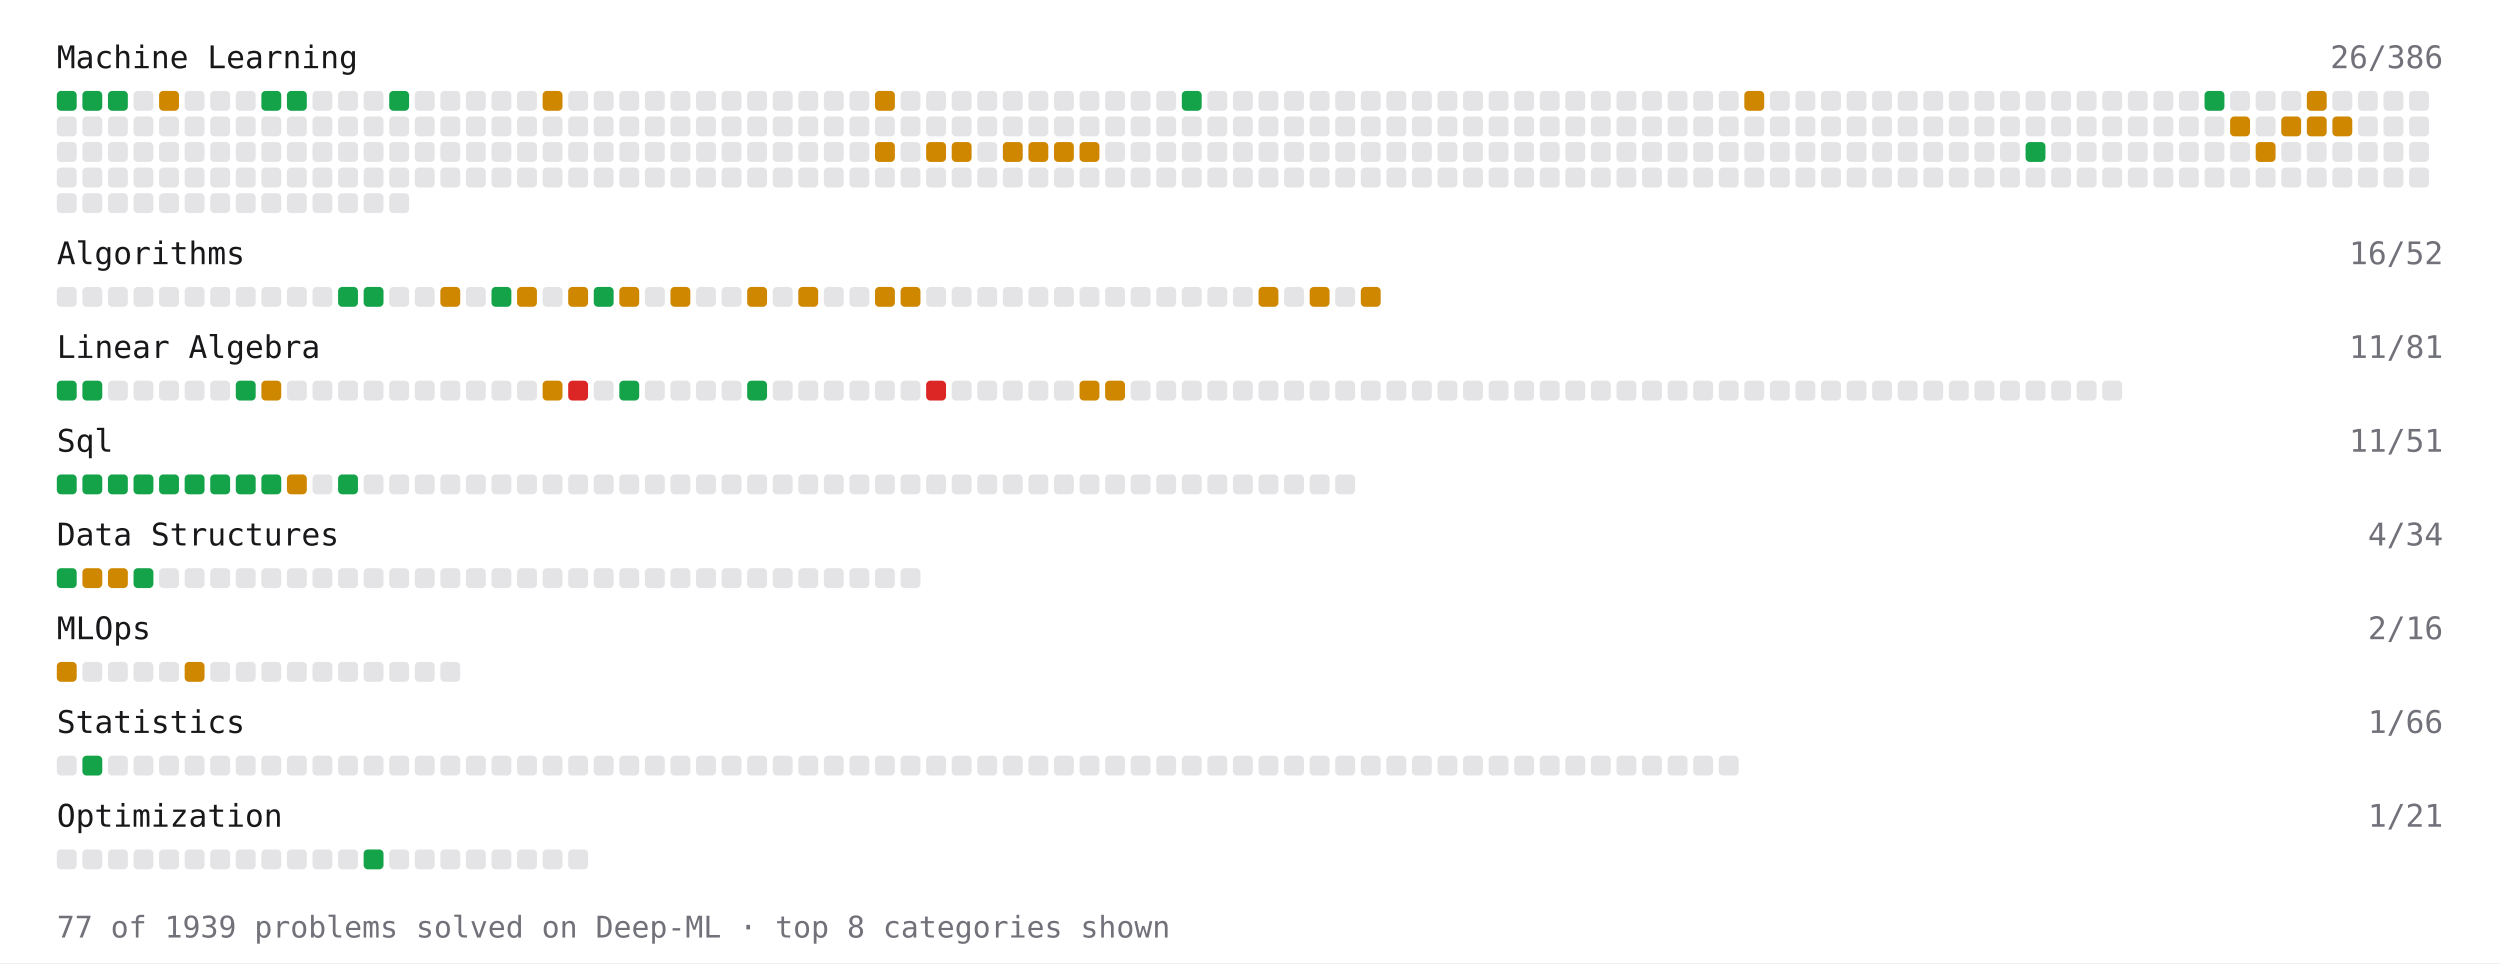
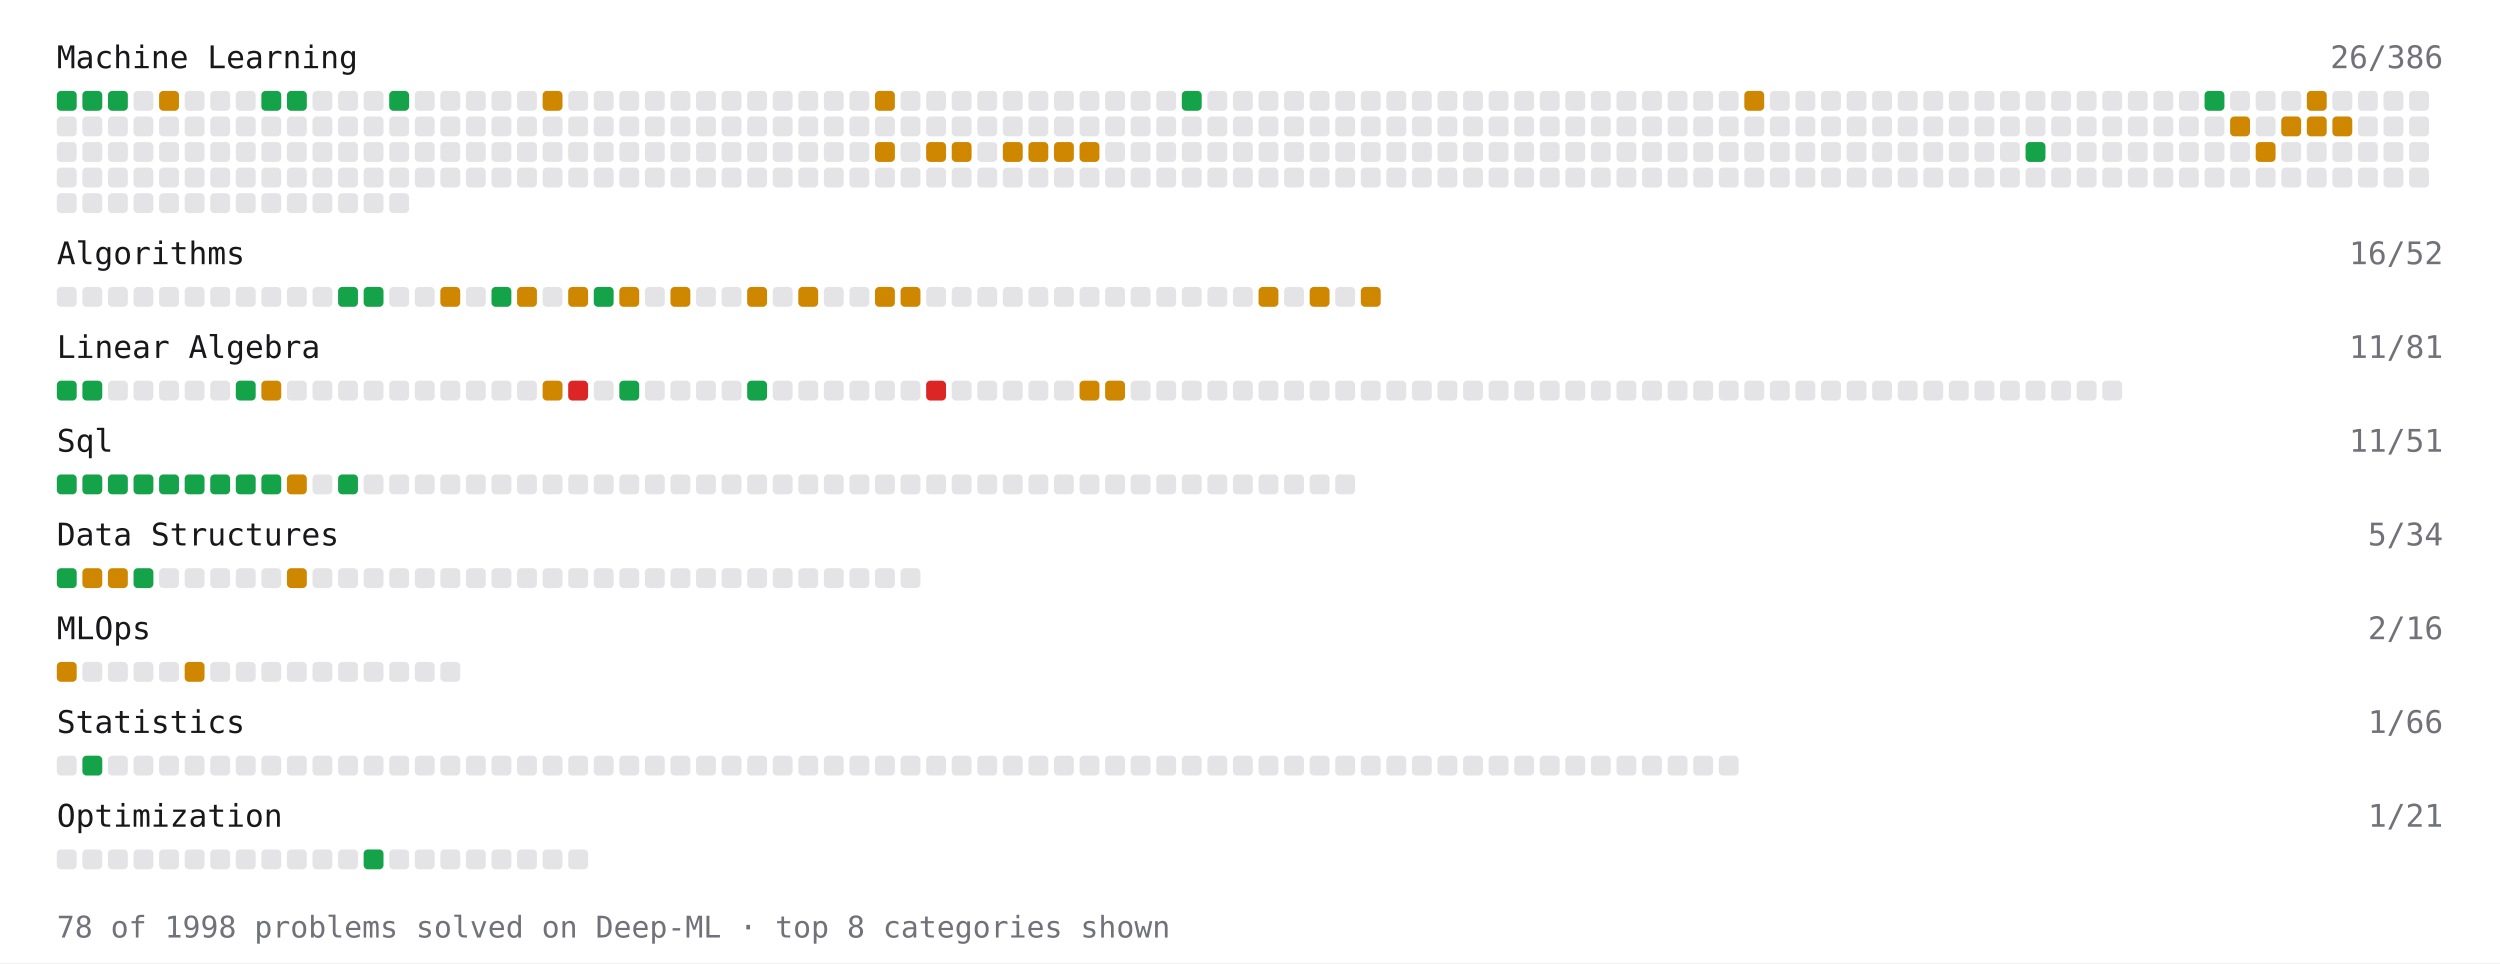
- <svg xmlns="http://www.w3.org/2000/svg" width="880" height="339" viewBox="0 0 880 339" role="img" aria-label="Deep-ML coverage: 77 of 1939 problems solved">
+ <svg xmlns="http://www.w3.org/2000/svg" width="880" height="339" viewBox="0 0 880 339" role="img" aria-label="Deep-ML coverage: 78 of 1998 problems solved">
  <style>
  .bg{fill:#ffffff}.tx{fill:#18181b}.dim{fill:#71717a}.none{fill:#e4e4e7}
  .e{fill:#15a349}.m{fill:#d08700}.h{fill:#dc2626}.u{fill:#a1a1aa}
  @media (prefers-color-scheme:dark){
    .bg{fill:#0b0b0d}.tx{fill:#fafafa}.dim{fill:#8b8b95}.none{fill:#26262b}
    .e{fill:#34d27b}.m{fill:#f5b13d}.h{fill:#f76d6d}.u{fill:#5c5c66}
  }
</style>
  <rect width="880" height="339" class="bg" />
  <text x="20" y="24" class="tx" font-size="11" font-family="ui-monospace,monospace">Machine Learning</text>
  <text x="860" y="24" class="dim" font-size="11" text-anchor="end" font-family="ui-monospace,monospace">26/386</text>
  <rect x="20" y="32" width="7" height="7" rx="1.5" class="e" />
  <rect x="29" y="32" width="7" height="7" rx="1.5" class="e" />
  <rect x="38" y="32" width="7" height="7" rx="1.5" class="e" />
  <rect x="47" y="32" width="7" height="7" rx="1.5" class="none" />
  <rect x="56" y="32" width="7" height="7" rx="1.5" class="m" />
  <rect x="65" y="32" width="7" height="7" rx="1.5" class="none" />
  <rect x="74" y="32" width="7" height="7" rx="1.5" class="none" />
  <rect x="83" y="32" width="7" height="7" rx="1.5" class="none" />
  <rect x="92" y="32" width="7" height="7" rx="1.5" class="e" />
  <rect x="101" y="32" width="7" height="7" rx="1.5" class="e" />
  <rect x="110" y="32" width="7" height="7" rx="1.5" class="none" />
  <rect x="119" y="32" width="7" height="7" rx="1.5" class="none" />
  <rect x="128" y="32" width="7" height="7" rx="1.5" class="none" />
  <rect x="137" y="32" width="7" height="7" rx="1.5" class="e" />
  <rect x="146" y="32" width="7" height="7" rx="1.5" class="none" />
  <rect x="155" y="32" width="7" height="7" rx="1.5" class="none" />
  <rect x="164" y="32" width="7" height="7" rx="1.5" class="none" />
  <rect x="173" y="32" width="7" height="7" rx="1.5" class="none" />
  <rect x="182" y="32" width="7" height="7" rx="1.5" class="none" />
  <rect x="191" y="32" width="7" height="7" rx="1.5" class="m" />
  <rect x="200" y="32" width="7" height="7" rx="1.5" class="none" />
  <rect x="209" y="32" width="7" height="7" rx="1.5" class="none" />
  <rect x="218" y="32" width="7" height="7" rx="1.5" class="none" />
  <rect x="227" y="32" width="7" height="7" rx="1.5" class="none" />
  <rect x="236" y="32" width="7" height="7" rx="1.5" class="none" />
  <rect x="245" y="32" width="7" height="7" rx="1.5" class="none" />
  <rect x="254" y="32" width="7" height="7" rx="1.5" class="none" />
  <rect x="263" y="32" width="7" height="7" rx="1.5" class="none" />
  <rect x="272" y="32" width="7" height="7" rx="1.5" class="none" />
  <rect x="281" y="32" width="7" height="7" rx="1.5" class="none" />
  <rect x="290" y="32" width="7" height="7" rx="1.5" class="none" />
  <rect x="299" y="32" width="7" height="7" rx="1.5" class="none" />
  <rect x="308" y="32" width="7" height="7" rx="1.5" class="m" />
  <rect x="317" y="32" width="7" height="7" rx="1.5" class="none" />
  <rect x="326" y="32" width="7" height="7" rx="1.5" class="none" />
  <rect x="335" y="32" width="7" height="7" rx="1.5" class="none" />
  <rect x="344" y="32" width="7" height="7" rx="1.5" class="none" />
  <rect x="353" y="32" width="7" height="7" rx="1.5" class="none" />
  <rect x="362" y="32" width="7" height="7" rx="1.5" class="none" />
  <rect x="371" y="32" width="7" height="7" rx="1.5" class="none" />
  <rect x="380" y="32" width="7" height="7" rx="1.5" class="none" />
  <rect x="389" y="32" width="7" height="7" rx="1.5" class="none" />
  <rect x="398" y="32" width="7" height="7" rx="1.5" class="none" />
  <rect x="407" y="32" width="7" height="7" rx="1.5" class="none" />
  <rect x="416" y="32" width="7" height="7" rx="1.5" class="e" />
  <rect x="425" y="32" width="7" height="7" rx="1.5" class="none" />
  <rect x="434" y="32" width="7" height="7" rx="1.5" class="none" />
  <rect x="443" y="32" width="7" height="7" rx="1.5" class="none" />
  <rect x="452" y="32" width="7" height="7" rx="1.5" class="none" />
  <rect x="461" y="32" width="7" height="7" rx="1.5" class="none" />
  <rect x="470" y="32" width="7" height="7" rx="1.5" class="none" />
  <rect x="479" y="32" width="7" height="7" rx="1.5" class="none" />
  <rect x="488" y="32" width="7" height="7" rx="1.5" class="none" />
  <rect x="497" y="32" width="7" height="7" rx="1.5" class="none" />
  <rect x="506" y="32" width="7" height="7" rx="1.5" class="none" />
  <rect x="515" y="32" width="7" height="7" rx="1.5" class="none" />
  <rect x="524" y="32" width="7" height="7" rx="1.5" class="none" />
  <rect x="533" y="32" width="7" height="7" rx="1.5" class="none" />
  <rect x="542" y="32" width="7" height="7" rx="1.5" class="none" />
  <rect x="551" y="32" width="7" height="7" rx="1.5" class="none" />
  <rect x="560" y="32" width="7" height="7" rx="1.5" class="none" />
  <rect x="569" y="32" width="7" height="7" rx="1.5" class="none" />
  <rect x="578" y="32" width="7" height="7" rx="1.5" class="none" />
  <rect x="587" y="32" width="7" height="7" rx="1.5" class="none" />
  <rect x="596" y="32" width="7" height="7" rx="1.5" class="none" />
  <rect x="605" y="32" width="7" height="7" rx="1.5" class="none" />
  <rect x="614" y="32" width="7" height="7" rx="1.5" class="m" />
  <rect x="623" y="32" width="7" height="7" rx="1.5" class="none" />
  <rect x="632" y="32" width="7" height="7" rx="1.5" class="none" />
  <rect x="641" y="32" width="7" height="7" rx="1.5" class="none" />
  <rect x="650" y="32" width="7" height="7" rx="1.5" class="none" />
  <rect x="659" y="32" width="7" height="7" rx="1.5" class="none" />
  <rect x="668" y="32" width="7" height="7" rx="1.5" class="none" />
  <rect x="677" y="32" width="7" height="7" rx="1.5" class="none" />
  <rect x="686" y="32" width="7" height="7" rx="1.5" class="none" />
  <rect x="695" y="32" width="7" height="7" rx="1.5" class="none" />
  <rect x="704" y="32" width="7" height="7" rx="1.5" class="none" />
  <rect x="713" y="32" width="7" height="7" rx="1.5" class="none" />
  <rect x="722" y="32" width="7" height="7" rx="1.5" class="none" />
  <rect x="731" y="32" width="7" height="7" rx="1.5" class="none" />
  <rect x="740" y="32" width="7" height="7" rx="1.5" class="none" />
  <rect x="749" y="32" width="7" height="7" rx="1.5" class="none" />
  <rect x="758" y="32" width="7" height="7" rx="1.5" class="none" />
  <rect x="767" y="32" width="7" height="7" rx="1.5" class="none" />
  <rect x="776" y="32" width="7" height="7" rx="1.5" class="e" />
  <rect x="785" y="32" width="7" height="7" rx="1.5" class="none" />
  <rect x="794" y="32" width="7" height="7" rx="1.5" class="none" />
  <rect x="803" y="32" width="7" height="7" rx="1.5" class="none" />
  <rect x="812" y="32" width="7" height="7" rx="1.5" class="m" />
  <rect x="821" y="32" width="7" height="7" rx="1.5" class="none" />
  <rect x="830" y="32" width="7" height="7" rx="1.5" class="none" />
  <rect x="839" y="32" width="7" height="7" rx="1.5" class="none" />
  <rect x="848" y="32" width="7" height="7" rx="1.5" class="none" />
  <rect x="20" y="41" width="7" height="7" rx="1.5" class="none" />
  <rect x="29" y="41" width="7" height="7" rx="1.5" class="none" />
  <rect x="38" y="41" width="7" height="7" rx="1.5" class="none" />
  <rect x="47" y="41" width="7" height="7" rx="1.5" class="none" />
  <rect x="56" y="41" width="7" height="7" rx="1.5" class="none" />
  <rect x="65" y="41" width="7" height="7" rx="1.5" class="none" />
  <rect x="74" y="41" width="7" height="7" rx="1.5" class="none" />
  <rect x="83" y="41" width="7" height="7" rx="1.5" class="none" />
  <rect x="92" y="41" width="7" height="7" rx="1.5" class="none" />
  <rect x="101" y="41" width="7" height="7" rx="1.5" class="none" />
  <rect x="110" y="41" width="7" height="7" rx="1.5" class="none" />
  <rect x="119" y="41" width="7" height="7" rx="1.5" class="none" />
  <rect x="128" y="41" width="7" height="7" rx="1.5" class="none" />
  <rect x="137" y="41" width="7" height="7" rx="1.5" class="none" />
  <rect x="146" y="41" width="7" height="7" rx="1.5" class="none" />
  <rect x="155" y="41" width="7" height="7" rx="1.5" class="none" />
  <rect x="164" y="41" width="7" height="7" rx="1.5" class="none" />
  <rect x="173" y="41" width="7" height="7" rx="1.5" class="none" />
  <rect x="182" y="41" width="7" height="7" rx="1.5" class="none" />
  <rect x="191" y="41" width="7" height="7" rx="1.5" class="none" />
  <rect x="200" y="41" width="7" height="7" rx="1.5" class="none" />
  <rect x="209" y="41" width="7" height="7" rx="1.5" class="none" />
  <rect x="218" y="41" width="7" height="7" rx="1.5" class="none" />
  <rect x="227" y="41" width="7" height="7" rx="1.5" class="none" />
  <rect x="236" y="41" width="7" height="7" rx="1.5" class="none" />
  <rect x="245" y="41" width="7" height="7" rx="1.5" class="none" />
  <rect x="254" y="41" width="7" height="7" rx="1.5" class="none" />
  <rect x="263" y="41" width="7" height="7" rx="1.5" class="none" />
  <rect x="272" y="41" width="7" height="7" rx="1.5" class="none" />
  <rect x="281" y="41" width="7" height="7" rx="1.5" class="none" />
  <rect x="290" y="41" width="7" height="7" rx="1.5" class="none" />
  <rect x="299" y="41" width="7" height="7" rx="1.5" class="none" />
  <rect x="308" y="41" width="7" height="7" rx="1.5" class="none" />
  <rect x="317" y="41" width="7" height="7" rx="1.5" class="none" />
  <rect x="326" y="41" width="7" height="7" rx="1.5" class="none" />
  <rect x="335" y="41" width="7" height="7" rx="1.5" class="none" />
  <rect x="344" y="41" width="7" height="7" rx="1.5" class="none" />
  <rect x="353" y="41" width="7" height="7" rx="1.5" class="none" />
  <rect x="362" y="41" width="7" height="7" rx="1.5" class="none" />
  <rect x="371" y="41" width="7" height="7" rx="1.5" class="none" />
  <rect x="380" y="41" width="7" height="7" rx="1.5" class="none" />
  <rect x="389" y="41" width="7" height="7" rx="1.5" class="none" />
  <rect x="398" y="41" width="7" height="7" rx="1.5" class="none" />
  <rect x="407" y="41" width="7" height="7" rx="1.5" class="none" />
  <rect x="416" y="41" width="7" height="7" rx="1.5" class="none" />
  <rect x="425" y="41" width="7" height="7" rx="1.5" class="none" />
  <rect x="434" y="41" width="7" height="7" rx="1.5" class="none" />
  <rect x="443" y="41" width="7" height="7" rx="1.5" class="none" />
  <rect x="452" y="41" width="7" height="7" rx="1.5" class="none" />
  <rect x="461" y="41" width="7" height="7" rx="1.5" class="none" />
  <rect x="470" y="41" width="7" height="7" rx="1.5" class="none" />
  <rect x="479" y="41" width="7" height="7" rx="1.5" class="none" />
  <rect x="488" y="41" width="7" height="7" rx="1.5" class="none" />
  <rect x="497" y="41" width="7" height="7" rx="1.5" class="none" />
  <rect x="506" y="41" width="7" height="7" rx="1.5" class="none" />
  <rect x="515" y="41" width="7" height="7" rx="1.5" class="none" />
  <rect x="524" y="41" width="7" height="7" rx="1.5" class="none" />
  <rect x="533" y="41" width="7" height="7" rx="1.5" class="none" />
  <rect x="542" y="41" width="7" height="7" rx="1.5" class="none" />
  <rect x="551" y="41" width="7" height="7" rx="1.5" class="none" />
  <rect x="560" y="41" width="7" height="7" rx="1.5" class="none" />
  <rect x="569" y="41" width="7" height="7" rx="1.5" class="none" />
  <rect x="578" y="41" width="7" height="7" rx="1.5" class="none" />
  <rect x="587" y="41" width="7" height="7" rx="1.5" class="none" />
  <rect x="596" y="41" width="7" height="7" rx="1.5" class="none" />
  <rect x="605" y="41" width="7" height="7" rx="1.5" class="none" />
  <rect x="614" y="41" width="7" height="7" rx="1.5" class="none" />
  <rect x="623" y="41" width="7" height="7" rx="1.5" class="none" />
  <rect x="632" y="41" width="7" height="7" rx="1.5" class="none" />
  <rect x="641" y="41" width="7" height="7" rx="1.5" class="none" />
  <rect x="650" y="41" width="7" height="7" rx="1.5" class="none" />
  <rect x="659" y="41" width="7" height="7" rx="1.5" class="none" />
  <rect x="668" y="41" width="7" height="7" rx="1.5" class="none" />
  <rect x="677" y="41" width="7" height="7" rx="1.5" class="none" />
  <rect x="686" y="41" width="7" height="7" rx="1.5" class="none" />
  <rect x="695" y="41" width="7" height="7" rx="1.5" class="none" />
  <rect x="704" y="41" width="7" height="7" rx="1.5" class="none" />
  <rect x="713" y="41" width="7" height="7" rx="1.5" class="none" />
  <rect x="722" y="41" width="7" height="7" rx="1.5" class="none" />
  <rect x="731" y="41" width="7" height="7" rx="1.5" class="none" />
  <rect x="740" y="41" width="7" height="7" rx="1.5" class="none" />
  <rect x="749" y="41" width="7" height="7" rx="1.5" class="none" />
  <rect x="758" y="41" width="7" height="7" rx="1.5" class="none" />
  <rect x="767" y="41" width="7" height="7" rx="1.5" class="none" />
  <rect x="776" y="41" width="7" height="7" rx="1.5" class="none" />
  <rect x="785" y="41" width="7" height="7" rx="1.5" class="m" />
  <rect x="794" y="41" width="7" height="7" rx="1.5" class="none" />
  <rect x="803" y="41" width="7" height="7" rx="1.5" class="m" />
  <rect x="812" y="41" width="7" height="7" rx="1.5" class="m" />
  <rect x="821" y="41" width="7" height="7" rx="1.5" class="m" />
  <rect x="830" y="41" width="7" height="7" rx="1.5" class="none" />
  <rect x="839" y="41" width="7" height="7" rx="1.5" class="none" />
  <rect x="848" y="41" width="7" height="7" rx="1.5" class="none" />
  <rect x="20" y="50" width="7" height="7" rx="1.5" class="none" />
  <rect x="29" y="50" width="7" height="7" rx="1.5" class="none" />
  <rect x="38" y="50" width="7" height="7" rx="1.5" class="none" />
  <rect x="47" y="50" width="7" height="7" rx="1.5" class="none" />
  <rect x="56" y="50" width="7" height="7" rx="1.5" class="none" />
  <rect x="65" y="50" width="7" height="7" rx="1.5" class="none" />
  <rect x="74" y="50" width="7" height="7" rx="1.5" class="none" />
  <rect x="83" y="50" width="7" height="7" rx="1.5" class="none" />
  <rect x="92" y="50" width="7" height="7" rx="1.5" class="none" />
  <rect x="101" y="50" width="7" height="7" rx="1.5" class="none" />
  <rect x="110" y="50" width="7" height="7" rx="1.5" class="none" />
  <rect x="119" y="50" width="7" height="7" rx="1.5" class="none" />
  <rect x="128" y="50" width="7" height="7" rx="1.5" class="none" />
  <rect x="137" y="50" width="7" height="7" rx="1.5" class="none" />
  <rect x="146" y="50" width="7" height="7" rx="1.5" class="none" />
  <rect x="155" y="50" width="7" height="7" rx="1.5" class="none" />
  <rect x="164" y="50" width="7" height="7" rx="1.5" class="none" />
  <rect x="173" y="50" width="7" height="7" rx="1.5" class="none" />
  <rect x="182" y="50" width="7" height="7" rx="1.5" class="none" />
  <rect x="191" y="50" width="7" height="7" rx="1.5" class="none" />
  <rect x="200" y="50" width="7" height="7" rx="1.5" class="none" />
  <rect x="209" y="50" width="7" height="7" rx="1.5" class="none" />
  <rect x="218" y="50" width="7" height="7" rx="1.5" class="none" />
  <rect x="227" y="50" width="7" height="7" rx="1.5" class="none" />
  <rect x="236" y="50" width="7" height="7" rx="1.5" class="none" />
  <rect x="245" y="50" width="7" height="7" rx="1.5" class="none" />
  <rect x="254" y="50" width="7" height="7" rx="1.5" class="none" />
  <rect x="263" y="50" width="7" height="7" rx="1.5" class="none" />
  <rect x="272" y="50" width="7" height="7" rx="1.5" class="none" />
  <rect x="281" y="50" width="7" height="7" rx="1.5" class="none" />
  <rect x="290" y="50" width="7" height="7" rx="1.5" class="none" />
  <rect x="299" y="50" width="7" height="7" rx="1.5" class="none" />
  <rect x="308" y="50" width="7" height="7" rx="1.5" class="m" />
  <rect x="317" y="50" width="7" height="7" rx="1.5" class="none" />
  <rect x="326" y="50" width="7" height="7" rx="1.5" class="m" />
  <rect x="335" y="50" width="7" height="7" rx="1.5" class="m" />
  <rect x="344" y="50" width="7" height="7" rx="1.5" class="none" />
  <rect x="353" y="50" width="7" height="7" rx="1.5" class="m" />
  <rect x="362" y="50" width="7" height="7" rx="1.5" class="m" />
  <rect x="371" y="50" width="7" height="7" rx="1.5" class="m" />
  <rect x="380" y="50" width="7" height="7" rx="1.5" class="m" />
  <rect x="389" y="50" width="7" height="7" rx="1.5" class="none" />
  <rect x="398" y="50" width="7" height="7" rx="1.5" class="none" />
  <rect x="407" y="50" width="7" height="7" rx="1.5" class="none" />
  <rect x="416" y="50" width="7" height="7" rx="1.5" class="none" />
  <rect x="425" y="50" width="7" height="7" rx="1.5" class="none" />
  <rect x="434" y="50" width="7" height="7" rx="1.5" class="none" />
  <rect x="443" y="50" width="7" height="7" rx="1.5" class="none" />
  <rect x="452" y="50" width="7" height="7" rx="1.5" class="none" />
  <rect x="461" y="50" width="7" height="7" rx="1.5" class="none" />
  <rect x="470" y="50" width="7" height="7" rx="1.5" class="none" />
  <rect x="479" y="50" width="7" height="7" rx="1.5" class="none" />
  <rect x="488" y="50" width="7" height="7" rx="1.5" class="none" />
  <rect x="497" y="50" width="7" height="7" rx="1.5" class="none" />
  <rect x="506" y="50" width="7" height="7" rx="1.5" class="none" />
  <rect x="515" y="50" width="7" height="7" rx="1.5" class="none" />
  <rect x="524" y="50" width="7" height="7" rx="1.5" class="none" />
  <rect x="533" y="50" width="7" height="7" rx="1.5" class="none" />
  <rect x="542" y="50" width="7" height="7" rx="1.5" class="none" />
  <rect x="551" y="50" width="7" height="7" rx="1.5" class="none" />
  <rect x="560" y="50" width="7" height="7" rx="1.5" class="none" />
  <rect x="569" y="50" width="7" height="7" rx="1.5" class="none" />
  <rect x="578" y="50" width="7" height="7" rx="1.5" class="none" />
  <rect x="587" y="50" width="7" height="7" rx="1.5" class="none" />
  <rect x="596" y="50" width="7" height="7" rx="1.5" class="none" />
  <rect x="605" y="50" width="7" height="7" rx="1.5" class="none" />
  <rect x="614" y="50" width="7" height="7" rx="1.5" class="none" />
  <rect x="623" y="50" width="7" height="7" rx="1.5" class="none" />
  <rect x="632" y="50" width="7" height="7" rx="1.5" class="none" />
  <rect x="641" y="50" width="7" height="7" rx="1.5" class="none" />
  <rect x="650" y="50" width="7" height="7" rx="1.5" class="none" />
  <rect x="659" y="50" width="7" height="7" rx="1.5" class="none" />
  <rect x="668" y="50" width="7" height="7" rx="1.5" class="none" />
  <rect x="677" y="50" width="7" height="7" rx="1.5" class="none" />
  <rect x="686" y="50" width="7" height="7" rx="1.5" class="none" />
  <rect x="695" y="50" width="7" height="7" rx="1.5" class="none" />
  <rect x="704" y="50" width="7" height="7" rx="1.5" class="none" />
  <rect x="713" y="50" width="7" height="7" rx="1.5" class="e" />
  <rect x="722" y="50" width="7" height="7" rx="1.5" class="none" />
  <rect x="731" y="50" width="7" height="7" rx="1.5" class="none" />
  <rect x="740" y="50" width="7" height="7" rx="1.5" class="none" />
  <rect x="749" y="50" width="7" height="7" rx="1.5" class="none" />
  <rect x="758" y="50" width="7" height="7" rx="1.5" class="none" />
  <rect x="767" y="50" width="7" height="7" rx="1.5" class="none" />
  <rect x="776" y="50" width="7" height="7" rx="1.5" class="none" />
  <rect x="785" y="50" width="7" height="7" rx="1.5" class="none" />
  <rect x="794" y="50" width="7" height="7" rx="1.5" class="m" />
  <rect x="803" y="50" width="7" height="7" rx="1.5" class="none" />
  <rect x="812" y="50" width="7" height="7" rx="1.5" class="none" />
  <rect x="821" y="50" width="7" height="7" rx="1.5" class="none" />
  <rect x="830" y="50" width="7" height="7" rx="1.5" class="none" />
  <rect x="839" y="50" width="7" height="7" rx="1.5" class="none" />
  <rect x="848" y="50" width="7" height="7" rx="1.5" class="none" />
  <rect x="20" y="59" width="7" height="7" rx="1.5" class="none" />
  <rect x="29" y="59" width="7" height="7" rx="1.5" class="none" />
  <rect x="38" y="59" width="7" height="7" rx="1.5" class="none" />
  <rect x="47" y="59" width="7" height="7" rx="1.5" class="none" />
  <rect x="56" y="59" width="7" height="7" rx="1.5" class="none" />
  <rect x="65" y="59" width="7" height="7" rx="1.5" class="none" />
  <rect x="74" y="59" width="7" height="7" rx="1.5" class="none" />
  <rect x="83" y="59" width="7" height="7" rx="1.5" class="none" />
  <rect x="92" y="59" width="7" height="7" rx="1.5" class="none" />
  <rect x="101" y="59" width="7" height="7" rx="1.5" class="none" />
  <rect x="110" y="59" width="7" height="7" rx="1.5" class="none" />
  <rect x="119" y="59" width="7" height="7" rx="1.5" class="none" />
  <rect x="128" y="59" width="7" height="7" rx="1.5" class="none" />
  <rect x="137" y="59" width="7" height="7" rx="1.5" class="none" />
  <rect x="146" y="59" width="7" height="7" rx="1.5" class="none" />
  <rect x="155" y="59" width="7" height="7" rx="1.5" class="none" />
  <rect x="164" y="59" width="7" height="7" rx="1.5" class="none" />
  <rect x="173" y="59" width="7" height="7" rx="1.5" class="none" />
  <rect x="182" y="59" width="7" height="7" rx="1.5" class="none" />
  <rect x="191" y="59" width="7" height="7" rx="1.5" class="none" />
  <rect x="200" y="59" width="7" height="7" rx="1.5" class="none" />
  <rect x="209" y="59" width="7" height="7" rx="1.5" class="none" />
  <rect x="218" y="59" width="7" height="7" rx="1.5" class="none" />
  <rect x="227" y="59" width="7" height="7" rx="1.5" class="none" />
  <rect x="236" y="59" width="7" height="7" rx="1.5" class="none" />
  <rect x="245" y="59" width="7" height="7" rx="1.5" class="none" />
  <rect x="254" y="59" width="7" height="7" rx="1.5" class="none" />
  <rect x="263" y="59" width="7" height="7" rx="1.5" class="none" />
  <rect x="272" y="59" width="7" height="7" rx="1.5" class="none" />
  <rect x="281" y="59" width="7" height="7" rx="1.5" class="none" />
  <rect x="290" y="59" width="7" height="7" rx="1.5" class="none" />
  <rect x="299" y="59" width="7" height="7" rx="1.5" class="none" />
  <rect x="308" y="59" width="7" height="7" rx="1.5" class="none" />
  <rect x="317" y="59" width="7" height="7" rx="1.5" class="none" />
  <rect x="326" y="59" width="7" height="7" rx="1.5" class="none" />
  <rect x="335" y="59" width="7" height="7" rx="1.5" class="none" />
  <rect x="344" y="59" width="7" height="7" rx="1.5" class="none" />
  <rect x="353" y="59" width="7" height="7" rx="1.5" class="none" />
  <rect x="362" y="59" width="7" height="7" rx="1.5" class="none" />
  <rect x="371" y="59" width="7" height="7" rx="1.5" class="none" />
  <rect x="380" y="59" width="7" height="7" rx="1.5" class="none" />
  <rect x="389" y="59" width="7" height="7" rx="1.5" class="none" />
  <rect x="398" y="59" width="7" height="7" rx="1.5" class="none" />
  <rect x="407" y="59" width="7" height="7" rx="1.5" class="none" />
  <rect x="416" y="59" width="7" height="7" rx="1.5" class="none" />
  <rect x="425" y="59" width="7" height="7" rx="1.5" class="none" />
  <rect x="434" y="59" width="7" height="7" rx="1.5" class="none" />
  <rect x="443" y="59" width="7" height="7" rx="1.5" class="none" />
  <rect x="452" y="59" width="7" height="7" rx="1.5" class="none" />
  <rect x="461" y="59" width="7" height="7" rx="1.5" class="none" />
  <rect x="470" y="59" width="7" height="7" rx="1.5" class="none" />
  <rect x="479" y="59" width="7" height="7" rx="1.5" class="none" />
  <rect x="488" y="59" width="7" height="7" rx="1.5" class="none" />
  <rect x="497" y="59" width="7" height="7" rx="1.5" class="none" />
  <rect x="506" y="59" width="7" height="7" rx="1.5" class="none" />
  <rect x="515" y="59" width="7" height="7" rx="1.5" class="none" />
  <rect x="524" y="59" width="7" height="7" rx="1.5" class="none" />
  <rect x="533" y="59" width="7" height="7" rx="1.5" class="none" />
  <rect x="542" y="59" width="7" height="7" rx="1.5" class="none" />
  <rect x="551" y="59" width="7" height="7" rx="1.5" class="none" />
  <rect x="560" y="59" width="7" height="7" rx="1.5" class="none" />
  <rect x="569" y="59" width="7" height="7" rx="1.5" class="none" />
  <rect x="578" y="59" width="7" height="7" rx="1.5" class="none" />
  <rect x="587" y="59" width="7" height="7" rx="1.5" class="none" />
  <rect x="596" y="59" width="7" height="7" rx="1.5" class="none" />
  <rect x="605" y="59" width="7" height="7" rx="1.5" class="none" />
  <rect x="614" y="59" width="7" height="7" rx="1.5" class="none" />
  <rect x="623" y="59" width="7" height="7" rx="1.5" class="none" />
  <rect x="632" y="59" width="7" height="7" rx="1.5" class="none" />
  <rect x="641" y="59" width="7" height="7" rx="1.5" class="none" />
  <rect x="650" y="59" width="7" height="7" rx="1.5" class="none" />
  <rect x="659" y="59" width="7" height="7" rx="1.5" class="none" />
  <rect x="668" y="59" width="7" height="7" rx="1.5" class="none" />
  <rect x="677" y="59" width="7" height="7" rx="1.5" class="none" />
  <rect x="686" y="59" width="7" height="7" rx="1.5" class="none" />
  <rect x="695" y="59" width="7" height="7" rx="1.5" class="none" />
  <rect x="704" y="59" width="7" height="7" rx="1.5" class="none" />
  <rect x="713" y="59" width="7" height="7" rx="1.5" class="none" />
  <rect x="722" y="59" width="7" height="7" rx="1.5" class="none" />
  <rect x="731" y="59" width="7" height="7" rx="1.5" class="none" />
  <rect x="740" y="59" width="7" height="7" rx="1.5" class="none" />
  <rect x="749" y="59" width="7" height="7" rx="1.5" class="none" />
  <rect x="758" y="59" width="7" height="7" rx="1.5" class="none" />
  <rect x="767" y="59" width="7" height="7" rx="1.5" class="none" />
  <rect x="776" y="59" width="7" height="7" rx="1.5" class="none" />
  <rect x="785" y="59" width="7" height="7" rx="1.5" class="none" />
  <rect x="794" y="59" width="7" height="7" rx="1.5" class="none" />
  <rect x="803" y="59" width="7" height="7" rx="1.5" class="none" />
  <rect x="812" y="59" width="7" height="7" rx="1.5" class="none" />
  <rect x="821" y="59" width="7" height="7" rx="1.5" class="none" />
  <rect x="830" y="59" width="7" height="7" rx="1.5" class="none" />
  <rect x="839" y="59" width="7" height="7" rx="1.5" class="none" />
  <rect x="848" y="59" width="7" height="7" rx="1.5" class="none" />
  <rect x="20" y="68" width="7" height="7" rx="1.5" class="none" />
  <rect x="29" y="68" width="7" height="7" rx="1.5" class="none" />
  <rect x="38" y="68" width="7" height="7" rx="1.5" class="none" />
  <rect x="47" y="68" width="7" height="7" rx="1.5" class="none" />
  <rect x="56" y="68" width="7" height="7" rx="1.5" class="none" />
  <rect x="65" y="68" width="7" height="7" rx="1.5" class="none" />
  <rect x="74" y="68" width="7" height="7" rx="1.5" class="none" />
  <rect x="83" y="68" width="7" height="7" rx="1.5" class="none" />
  <rect x="92" y="68" width="7" height="7" rx="1.5" class="none" />
  <rect x="101" y="68" width="7" height="7" rx="1.5" class="none" />
  <rect x="110" y="68" width="7" height="7" rx="1.5" class="none" />
  <rect x="119" y="68" width="7" height="7" rx="1.5" class="none" />
  <rect x="128" y="68" width="7" height="7" rx="1.5" class="none" />
  <rect x="137" y="68" width="7" height="7" rx="1.5" class="none" />
  <text x="20" y="93" class="tx" font-size="11" font-family="ui-monospace,monospace">Algorithms</text>
  <text x="860" y="93" class="dim" font-size="11" text-anchor="end" font-family="ui-monospace,monospace">16/52</text>
  <rect x="20" y="101" width="7" height="7" rx="1.5" class="none" />
  <rect x="29" y="101" width="7" height="7" rx="1.5" class="none" />
  <rect x="38" y="101" width="7" height="7" rx="1.5" class="none" />
  <rect x="47" y="101" width="7" height="7" rx="1.5" class="none" />
  <rect x="56" y="101" width="7" height="7" rx="1.5" class="none" />
  <rect x="65" y="101" width="7" height="7" rx="1.5" class="none" />
  <rect x="74" y="101" width="7" height="7" rx="1.5" class="none" />
  <rect x="83" y="101" width="7" height="7" rx="1.5" class="none" />
  <rect x="92" y="101" width="7" height="7" rx="1.5" class="none" />
  <rect x="101" y="101" width="7" height="7" rx="1.5" class="none" />
  <rect x="110" y="101" width="7" height="7" rx="1.5" class="none" />
  <rect x="119" y="101" width="7" height="7" rx="1.5" class="e" />
  <rect x="128" y="101" width="7" height="7" rx="1.5" class="e" />
  <rect x="137" y="101" width="7" height="7" rx="1.5" class="none" />
  <rect x="146" y="101" width="7" height="7" rx="1.5" class="none" />
  <rect x="155" y="101" width="7" height="7" rx="1.5" class="m" />
  <rect x="164" y="101" width="7" height="7" rx="1.5" class="none" />
  <rect x="173" y="101" width="7" height="7" rx="1.5" class="e" />
  <rect x="182" y="101" width="7" height="7" rx="1.5" class="m" />
  <rect x="191" y="101" width="7" height="7" rx="1.5" class="none" />
  <rect x="200" y="101" width="7" height="7" rx="1.5" class="m" />
  <rect x="209" y="101" width="7" height="7" rx="1.5" class="e" />
  <rect x="218" y="101" width="7" height="7" rx="1.5" class="m" />
  <rect x="227" y="101" width="7" height="7" rx="1.5" class="none" />
  <rect x="236" y="101" width="7" height="7" rx="1.5" class="m" />
  <rect x="245" y="101" width="7" height="7" rx="1.5" class="none" />
  <rect x="254" y="101" width="7" height="7" rx="1.5" class="none" />
  <rect x="263" y="101" width="7" height="7" rx="1.5" class="m" />
  <rect x="272" y="101" width="7" height="7" rx="1.5" class="none" />
  <rect x="281" y="101" width="7" height="7" rx="1.5" class="m" />
  <rect x="290" y="101" width="7" height="7" rx="1.5" class="none" />
  <rect x="299" y="101" width="7" height="7" rx="1.5" class="none" />
  <rect x="308" y="101" width="7" height="7" rx="1.5" class="m" />
  <rect x="317" y="101" width="7" height="7" rx="1.5" class="m" />
  <rect x="326" y="101" width="7" height="7" rx="1.5" class="none" />
  <rect x="335" y="101" width="7" height="7" rx="1.5" class="none" />
  <rect x="344" y="101" width="7" height="7" rx="1.5" class="none" />
  <rect x="353" y="101" width="7" height="7" rx="1.5" class="none" />
  <rect x="362" y="101" width="7" height="7" rx="1.5" class="none" />
  <rect x="371" y="101" width="7" height="7" rx="1.5" class="none" />
  <rect x="380" y="101" width="7" height="7" rx="1.5" class="none" />
  <rect x="389" y="101" width="7" height="7" rx="1.5" class="none" />
  <rect x="398" y="101" width="7" height="7" rx="1.5" class="none" />
  <rect x="407" y="101" width="7" height="7" rx="1.5" class="none" />
  <rect x="416" y="101" width="7" height="7" rx="1.5" class="none" />
  <rect x="425" y="101" width="7" height="7" rx="1.5" class="none" />
  <rect x="434" y="101" width="7" height="7" rx="1.5" class="none" />
  <rect x="443" y="101" width="7" height="7" rx="1.5" class="m" />
  <rect x="452" y="101" width="7" height="7" rx="1.5" class="none" />
  <rect x="461" y="101" width="7" height="7" rx="1.5" class="m" />
  <rect x="470" y="101" width="7" height="7" rx="1.5" class="none" />
  <rect x="479" y="101" width="7" height="7" rx="1.5" class="m" />
  <text x="20" y="126" class="tx" font-size="11" font-family="ui-monospace,monospace">Linear Algebra</text>
  <text x="860" y="126" class="dim" font-size="11" text-anchor="end" font-family="ui-monospace,monospace">11/81</text>
  <rect x="20" y="134" width="7" height="7" rx="1.5" class="e" />
  <rect x="29" y="134" width="7" height="7" rx="1.5" class="e" />
  <rect x="38" y="134" width="7" height="7" rx="1.5" class="none" />
  <rect x="47" y="134" width="7" height="7" rx="1.5" class="none" />
  <rect x="56" y="134" width="7" height="7" rx="1.5" class="none" />
  <rect x="65" y="134" width="7" height="7" rx="1.5" class="none" />
  <rect x="74" y="134" width="7" height="7" rx="1.5" class="none" />
  <rect x="83" y="134" width="7" height="7" rx="1.5" class="e" />
  <rect x="92" y="134" width="7" height="7" rx="1.5" class="m" />
  <rect x="101" y="134" width="7" height="7" rx="1.5" class="none" />
  <rect x="110" y="134" width="7" height="7" rx="1.5" class="none" />
  <rect x="119" y="134" width="7" height="7" rx="1.5" class="none" />
  <rect x="128" y="134" width="7" height="7" rx="1.5" class="none" />
  <rect x="137" y="134" width="7" height="7" rx="1.5" class="none" />
  <rect x="146" y="134" width="7" height="7" rx="1.5" class="none" />
  <rect x="155" y="134" width="7" height="7" rx="1.5" class="none" />
  <rect x="164" y="134" width="7" height="7" rx="1.5" class="none" />
  <rect x="173" y="134" width="7" height="7" rx="1.5" class="none" />
  <rect x="182" y="134" width="7" height="7" rx="1.5" class="none" />
  <rect x="191" y="134" width="7" height="7" rx="1.5" class="m" />
  <rect x="200" y="134" width="7" height="7" rx="1.5" class="h" />
  <rect x="209" y="134" width="7" height="7" rx="1.5" class="none" />
  <rect x="218" y="134" width="7" height="7" rx="1.5" class="e" />
  <rect x="227" y="134" width="7" height="7" rx="1.5" class="none" />
  <rect x="236" y="134" width="7" height="7" rx="1.5" class="none" />
  <rect x="245" y="134" width="7" height="7" rx="1.5" class="none" />
  <rect x="254" y="134" width="7" height="7" rx="1.5" class="none" />
  <rect x="263" y="134" width="7" height="7" rx="1.5" class="e" />
  <rect x="272" y="134" width="7" height="7" rx="1.5" class="none" />
  <rect x="281" y="134" width="7" height="7" rx="1.5" class="none" />
  <rect x="290" y="134" width="7" height="7" rx="1.5" class="none" />
  <rect x="299" y="134" width="7" height="7" rx="1.5" class="none" />
  <rect x="308" y="134" width="7" height="7" rx="1.5" class="none" />
  <rect x="317" y="134" width="7" height="7" rx="1.5" class="none" />
  <rect x="326" y="134" width="7" height="7" rx="1.5" class="h" />
  <rect x="335" y="134" width="7" height="7" rx="1.5" class="none" />
  <rect x="344" y="134" width="7" height="7" rx="1.5" class="none" />
  <rect x="353" y="134" width="7" height="7" rx="1.5" class="none" />
  <rect x="362" y="134" width="7" height="7" rx="1.5" class="none" />
  <rect x="371" y="134" width="7" height="7" rx="1.5" class="none" />
  <rect x="380" y="134" width="7" height="7" rx="1.5" class="m" />
  <rect x="389" y="134" width="7" height="7" rx="1.5" class="m" />
  <rect x="398" y="134" width="7" height="7" rx="1.5" class="none" />
  <rect x="407" y="134" width="7" height="7" rx="1.5" class="none" />
  <rect x="416" y="134" width="7" height="7" rx="1.5" class="none" />
  <rect x="425" y="134" width="7" height="7" rx="1.5" class="none" />
  <rect x="434" y="134" width="7" height="7" rx="1.5" class="none" />
  <rect x="443" y="134" width="7" height="7" rx="1.5" class="none" />
  <rect x="452" y="134" width="7" height="7" rx="1.5" class="none" />
  <rect x="461" y="134" width="7" height="7" rx="1.5" class="none" />
  <rect x="470" y="134" width="7" height="7" rx="1.5" class="none" />
  <rect x="479" y="134" width="7" height="7" rx="1.5" class="none" />
  <rect x="488" y="134" width="7" height="7" rx="1.5" class="none" />
  <rect x="497" y="134" width="7" height="7" rx="1.5" class="none" />
  <rect x="506" y="134" width="7" height="7" rx="1.5" class="none" />
  <rect x="515" y="134" width="7" height="7" rx="1.5" class="none" />
  <rect x="524" y="134" width="7" height="7" rx="1.5" class="none" />
  <rect x="533" y="134" width="7" height="7" rx="1.5" class="none" />
  <rect x="542" y="134" width="7" height="7" rx="1.5" class="none" />
  <rect x="551" y="134" width="7" height="7" rx="1.5" class="none" />
  <rect x="560" y="134" width="7" height="7" rx="1.5" class="none" />
  <rect x="569" y="134" width="7" height="7" rx="1.5" class="none" />
  <rect x="578" y="134" width="7" height="7" rx="1.5" class="none" />
  <rect x="587" y="134" width="7" height="7" rx="1.5" class="none" />
  <rect x="596" y="134" width="7" height="7" rx="1.5" class="none" />
  <rect x="605" y="134" width="7" height="7" rx="1.5" class="none" />
  <rect x="614" y="134" width="7" height="7" rx="1.5" class="none" />
  <rect x="623" y="134" width="7" height="7" rx="1.5" class="none" />
  <rect x="632" y="134" width="7" height="7" rx="1.5" class="none" />
  <rect x="641" y="134" width="7" height="7" rx="1.5" class="none" />
  <rect x="650" y="134" width="7" height="7" rx="1.5" class="none" />
  <rect x="659" y="134" width="7" height="7" rx="1.5" class="none" />
  <rect x="668" y="134" width="7" height="7" rx="1.5" class="none" />
  <rect x="677" y="134" width="7" height="7" rx="1.5" class="none" />
  <rect x="686" y="134" width="7" height="7" rx="1.5" class="none" />
  <rect x="695" y="134" width="7" height="7" rx="1.5" class="none" />
  <rect x="704" y="134" width="7" height="7" rx="1.5" class="none" />
  <rect x="713" y="134" width="7" height="7" rx="1.5" class="none" />
  <rect x="722" y="134" width="7" height="7" rx="1.5" class="none" />
  <rect x="731" y="134" width="7" height="7" rx="1.5" class="none" />
  <rect x="740" y="134" width="7" height="7" rx="1.5" class="none" />
  <text x="20" y="159" class="tx" font-size="11" font-family="ui-monospace,monospace">Sql</text>
  <text x="860" y="159" class="dim" font-size="11" text-anchor="end" font-family="ui-monospace,monospace">11/51</text>
  <rect x="20" y="167" width="7" height="7" rx="1.5" class="e" />
  <rect x="29" y="167" width="7" height="7" rx="1.5" class="e" />
  <rect x="38" y="167" width="7" height="7" rx="1.5" class="e" />
  <rect x="47" y="167" width="7" height="7" rx="1.5" class="e" />
  <rect x="56" y="167" width="7" height="7" rx="1.5" class="e" />
  <rect x="65" y="167" width="7" height="7" rx="1.5" class="e" />
  <rect x="74" y="167" width="7" height="7" rx="1.5" class="e" />
  <rect x="83" y="167" width="7" height="7" rx="1.5" class="e" />
  <rect x="92" y="167" width="7" height="7" rx="1.5" class="e" />
  <rect x="101" y="167" width="7" height="7" rx="1.5" class="m" />
  <rect x="110" y="167" width="7" height="7" rx="1.5" class="none" />
  <rect x="119" y="167" width="7" height="7" rx="1.5" class="e" />
  <rect x="128" y="167" width="7" height="7" rx="1.5" class="none" />
  <rect x="137" y="167" width="7" height="7" rx="1.5" class="none" />
  <rect x="146" y="167" width="7" height="7" rx="1.5" class="none" />
  <rect x="155" y="167" width="7" height="7" rx="1.5" class="none" />
  <rect x="164" y="167" width="7" height="7" rx="1.5" class="none" />
  <rect x="173" y="167" width="7" height="7" rx="1.5" class="none" />
  <rect x="182" y="167" width="7" height="7" rx="1.5" class="none" />
  <rect x="191" y="167" width="7" height="7" rx="1.5" class="none" />
  <rect x="200" y="167" width="7" height="7" rx="1.5" class="none" />
  <rect x="209" y="167" width="7" height="7" rx="1.5" class="none" />
  <rect x="218" y="167" width="7" height="7" rx="1.5" class="none" />
  <rect x="227" y="167" width="7" height="7" rx="1.5" class="none" />
  <rect x="236" y="167" width="7" height="7" rx="1.5" class="none" />
  <rect x="245" y="167" width="7" height="7" rx="1.5" class="none" />
  <rect x="254" y="167" width="7" height="7" rx="1.5" class="none" />
  <rect x="263" y="167" width="7" height="7" rx="1.5" class="none" />
  <rect x="272" y="167" width="7" height="7" rx="1.5" class="none" />
  <rect x="281" y="167" width="7" height="7" rx="1.5" class="none" />
  <rect x="290" y="167" width="7" height="7" rx="1.5" class="none" />
  <rect x="299" y="167" width="7" height="7" rx="1.5" class="none" />
  <rect x="308" y="167" width="7" height="7" rx="1.5" class="none" />
  <rect x="317" y="167" width="7" height="7" rx="1.5" class="none" />
  <rect x="326" y="167" width="7" height="7" rx="1.5" class="none" />
  <rect x="335" y="167" width="7" height="7" rx="1.5" class="none" />
  <rect x="344" y="167" width="7" height="7" rx="1.5" class="none" />
  <rect x="353" y="167" width="7" height="7" rx="1.5" class="none" />
  <rect x="362" y="167" width="7" height="7" rx="1.5" class="none" />
  <rect x="371" y="167" width="7" height="7" rx="1.5" class="none" />
  <rect x="380" y="167" width="7" height="7" rx="1.5" class="none" />
  <rect x="389" y="167" width="7" height="7" rx="1.5" class="none" />
  <rect x="398" y="167" width="7" height="7" rx="1.5" class="none" />
  <rect x="407" y="167" width="7" height="7" rx="1.5" class="none" />
  <rect x="416" y="167" width="7" height="7" rx="1.5" class="none" />
  <rect x="425" y="167" width="7" height="7" rx="1.5" class="none" />
  <rect x="434" y="167" width="7" height="7" rx="1.5" class="none" />
  <rect x="443" y="167" width="7" height="7" rx="1.5" class="none" />
  <rect x="452" y="167" width="7" height="7" rx="1.5" class="none" />
  <rect x="461" y="167" width="7" height="7" rx="1.5" class="none" />
  <rect x="470" y="167" width="7" height="7" rx="1.5" class="none" />
  <text x="20" y="192" class="tx" font-size="11" font-family="ui-monospace,monospace">Data Structures</text>
-   <text x="860" y="192" class="dim" font-size="11" text-anchor="end" font-family="ui-monospace,monospace">4/34</text>
+   <text x="860" y="192" class="dim" font-size="11" text-anchor="end" font-family="ui-monospace,monospace">5/34</text>
  <rect x="20" y="200" width="7" height="7" rx="1.5" class="e" />
  <rect x="29" y="200" width="7" height="7" rx="1.5" class="m" />
  <rect x="38" y="200" width="7" height="7" rx="1.5" class="m" />
  <rect x="47" y="200" width="7" height="7" rx="1.5" class="e" />
  <rect x="56" y="200" width="7" height="7" rx="1.5" class="none" />
  <rect x="65" y="200" width="7" height="7" rx="1.5" class="none" />
  <rect x="74" y="200" width="7" height="7" rx="1.5" class="none" />
  <rect x="83" y="200" width="7" height="7" rx="1.5" class="none" />
  <rect x="92" y="200" width="7" height="7" rx="1.5" class="none" />
-   <rect x="101" y="200" width="7" height="7" rx="1.5" class="none" />
+   <rect x="101" y="200" width="7" height="7" rx="1.5" class="m" />
  <rect x="110" y="200" width="7" height="7" rx="1.5" class="none" />
  <rect x="119" y="200" width="7" height="7" rx="1.5" class="none" />
  <rect x="128" y="200" width="7" height="7" rx="1.5" class="none" />
  <rect x="137" y="200" width="7" height="7" rx="1.5" class="none" />
  <rect x="146" y="200" width="7" height="7" rx="1.5" class="none" />
  <rect x="155" y="200" width="7" height="7" rx="1.5" class="none" />
  <rect x="164" y="200" width="7" height="7" rx="1.5" class="none" />
  <rect x="173" y="200" width="7" height="7" rx="1.5" class="none" />
  <rect x="182" y="200" width="7" height="7" rx="1.5" class="none" />
  <rect x="191" y="200" width="7" height="7" rx="1.5" class="none" />
  <rect x="200" y="200" width="7" height="7" rx="1.5" class="none" />
  <rect x="209" y="200" width="7" height="7" rx="1.5" class="none" />
  <rect x="218" y="200" width="7" height="7" rx="1.5" class="none" />
  <rect x="227" y="200" width="7" height="7" rx="1.5" class="none" />
  <rect x="236" y="200" width="7" height="7" rx="1.5" class="none" />
  <rect x="245" y="200" width="7" height="7" rx="1.5" class="none" />
  <rect x="254" y="200" width="7" height="7" rx="1.5" class="none" />
  <rect x="263" y="200" width="7" height="7" rx="1.5" class="none" />
  <rect x="272" y="200" width="7" height="7" rx="1.5" class="none" />
  <rect x="281" y="200" width="7" height="7" rx="1.5" class="none" />
  <rect x="290" y="200" width="7" height="7" rx="1.5" class="none" />
  <rect x="299" y="200" width="7" height="7" rx="1.5" class="none" />
  <rect x="308" y="200" width="7" height="7" rx="1.5" class="none" />
  <rect x="317" y="200" width="7" height="7" rx="1.5" class="none" />
  <text x="20" y="225" class="tx" font-size="11" font-family="ui-monospace,monospace">MLOps</text>
  <text x="860" y="225" class="dim" font-size="11" text-anchor="end" font-family="ui-monospace,monospace">2/16</text>
  <rect x="20" y="233" width="7" height="7" rx="1.5" class="m" />
  <rect x="29" y="233" width="7" height="7" rx="1.5" class="none" />
  <rect x="38" y="233" width="7" height="7" rx="1.5" class="none" />
  <rect x="47" y="233" width="7" height="7" rx="1.5" class="none" />
  <rect x="56" y="233" width="7" height="7" rx="1.5" class="none" />
  <rect x="65" y="233" width="7" height="7" rx="1.5" class="m" />
  <rect x="74" y="233" width="7" height="7" rx="1.5" class="none" />
  <rect x="83" y="233" width="7" height="7" rx="1.5" class="none" />
  <rect x="92" y="233" width="7" height="7" rx="1.5" class="none" />
  <rect x="101" y="233" width="7" height="7" rx="1.5" class="none" />
  <rect x="110" y="233" width="7" height="7" rx="1.5" class="none" />
  <rect x="119" y="233" width="7" height="7" rx="1.5" class="none" />
  <rect x="128" y="233" width="7" height="7" rx="1.5" class="none" />
  <rect x="137" y="233" width="7" height="7" rx="1.5" class="none" />
  <rect x="146" y="233" width="7" height="7" rx="1.5" class="none" />
  <rect x="155" y="233" width="7" height="7" rx="1.5" class="none" />
  <text x="20" y="258" class="tx" font-size="11" font-family="ui-monospace,monospace">Statistics</text>
  <text x="860" y="258" class="dim" font-size="11" text-anchor="end" font-family="ui-monospace,monospace">1/66</text>
  <rect x="20" y="266" width="7" height="7" rx="1.5" class="none" />
  <rect x="29" y="266" width="7" height="7" rx="1.5" class="e" />
  <rect x="38" y="266" width="7" height="7" rx="1.5" class="none" />
  <rect x="47" y="266" width="7" height="7" rx="1.5" class="none" />
  <rect x="56" y="266" width="7" height="7" rx="1.5" class="none" />
  <rect x="65" y="266" width="7" height="7" rx="1.5" class="none" />
  <rect x="74" y="266" width="7" height="7" rx="1.5" class="none" />
  <rect x="83" y="266" width="7" height="7" rx="1.5" class="none" />
  <rect x="92" y="266" width="7" height="7" rx="1.5" class="none" />
  <rect x="101" y="266" width="7" height="7" rx="1.5" class="none" />
  <rect x="110" y="266" width="7" height="7" rx="1.5" class="none" />
  <rect x="119" y="266" width="7" height="7" rx="1.5" class="none" />
  <rect x="128" y="266" width="7" height="7" rx="1.5" class="none" />
  <rect x="137" y="266" width="7" height="7" rx="1.5" class="none" />
  <rect x="146" y="266" width="7" height="7" rx="1.5" class="none" />
  <rect x="155" y="266" width="7" height="7" rx="1.5" class="none" />
  <rect x="164" y="266" width="7" height="7" rx="1.5" class="none" />
  <rect x="173" y="266" width="7" height="7" rx="1.5" class="none" />
  <rect x="182" y="266" width="7" height="7" rx="1.5" class="none" />
  <rect x="191" y="266" width="7" height="7" rx="1.5" class="none" />
  <rect x="200" y="266" width="7" height="7" rx="1.5" class="none" />
  <rect x="209" y="266" width="7" height="7" rx="1.5" class="none" />
  <rect x="218" y="266" width="7" height="7" rx="1.5" class="none" />
  <rect x="227" y="266" width="7" height="7" rx="1.5" class="none" />
  <rect x="236" y="266" width="7" height="7" rx="1.5" class="none" />
  <rect x="245" y="266" width="7" height="7" rx="1.5" class="none" />
  <rect x="254" y="266" width="7" height="7" rx="1.5" class="none" />
  <rect x="263" y="266" width="7" height="7" rx="1.5" class="none" />
  <rect x="272" y="266" width="7" height="7" rx="1.5" class="none" />
  <rect x="281" y="266" width="7" height="7" rx="1.5" class="none" />
  <rect x="290" y="266" width="7" height="7" rx="1.5" class="none" />
  <rect x="299" y="266" width="7" height="7" rx="1.5" class="none" />
  <rect x="308" y="266" width="7" height="7" rx="1.5" class="none" />
  <rect x="317" y="266" width="7" height="7" rx="1.5" class="none" />
  <rect x="326" y="266" width="7" height="7" rx="1.5" class="none" />
  <rect x="335" y="266" width="7" height="7" rx="1.5" class="none" />
  <rect x="344" y="266" width="7" height="7" rx="1.5" class="none" />
  <rect x="353" y="266" width="7" height="7" rx="1.5" class="none" />
  <rect x="362" y="266" width="7" height="7" rx="1.5" class="none" />
  <rect x="371" y="266" width="7" height="7" rx="1.5" class="none" />
  <rect x="380" y="266" width="7" height="7" rx="1.5" class="none" />
  <rect x="389" y="266" width="7" height="7" rx="1.5" class="none" />
  <rect x="398" y="266" width="7" height="7" rx="1.5" class="none" />
  <rect x="407" y="266" width="7" height="7" rx="1.5" class="none" />
  <rect x="416" y="266" width="7" height="7" rx="1.5" class="none" />
  <rect x="425" y="266" width="7" height="7" rx="1.5" class="none" />
  <rect x="434" y="266" width="7" height="7" rx="1.5" class="none" />
  <rect x="443" y="266" width="7" height="7" rx="1.5" class="none" />
  <rect x="452" y="266" width="7" height="7" rx="1.5" class="none" />
  <rect x="461" y="266" width="7" height="7" rx="1.5" class="none" />
  <rect x="470" y="266" width="7" height="7" rx="1.5" class="none" />
  <rect x="479" y="266" width="7" height="7" rx="1.5" class="none" />
  <rect x="488" y="266" width="7" height="7" rx="1.5" class="none" />
  <rect x="497" y="266" width="7" height="7" rx="1.5" class="none" />
  <rect x="506" y="266" width="7" height="7" rx="1.5" class="none" />
  <rect x="515" y="266" width="7" height="7" rx="1.5" class="none" />
  <rect x="524" y="266" width="7" height="7" rx="1.5" class="none" />
  <rect x="533" y="266" width="7" height="7" rx="1.5" class="none" />
  <rect x="542" y="266" width="7" height="7" rx="1.5" class="none" />
  <rect x="551" y="266" width="7" height="7" rx="1.5" class="none" />
  <rect x="560" y="266" width="7" height="7" rx="1.5" class="none" />
  <rect x="569" y="266" width="7" height="7" rx="1.5" class="none" />
  <rect x="578" y="266" width="7" height="7" rx="1.5" class="none" />
  <rect x="587" y="266" width="7" height="7" rx="1.5" class="none" />
  <rect x="596" y="266" width="7" height="7" rx="1.5" class="none" />
  <rect x="605" y="266" width="7" height="7" rx="1.5" class="none" />
  <text x="20" y="291" class="tx" font-size="11" font-family="ui-monospace,monospace">Optimization</text>
  <text x="860" y="291" class="dim" font-size="11" text-anchor="end" font-family="ui-monospace,monospace">1/21</text>
  <rect x="20" y="299" width="7" height="7" rx="1.5" class="none" />
  <rect x="29" y="299" width="7" height="7" rx="1.5" class="none" />
  <rect x="38" y="299" width="7" height="7" rx="1.5" class="none" />
  <rect x="47" y="299" width="7" height="7" rx="1.5" class="none" />
  <rect x="56" y="299" width="7" height="7" rx="1.5" class="none" />
  <rect x="65" y="299" width="7" height="7" rx="1.5" class="none" />
  <rect x="74" y="299" width="7" height="7" rx="1.5" class="none" />
  <rect x="83" y="299" width="7" height="7" rx="1.5" class="none" />
  <rect x="92" y="299" width="7" height="7" rx="1.5" class="none" />
  <rect x="101" y="299" width="7" height="7" rx="1.5" class="none" />
  <rect x="110" y="299" width="7" height="7" rx="1.5" class="none" />
  <rect x="119" y="299" width="7" height="7" rx="1.5" class="none" />
  <rect x="128" y="299" width="7" height="7" rx="1.5" class="e" />
  <rect x="137" y="299" width="7" height="7" rx="1.5" class="none" />
  <rect x="146" y="299" width="7" height="7" rx="1.5" class="none" />
  <rect x="155" y="299" width="7" height="7" rx="1.5" class="none" />
  <rect x="164" y="299" width="7" height="7" rx="1.5" class="none" />
  <rect x="173" y="299" width="7" height="7" rx="1.5" class="none" />
  <rect x="182" y="299" width="7" height="7" rx="1.5" class="none" />
  <rect x="191" y="299" width="7" height="7" rx="1.5" class="none" />
  <rect x="200" y="299" width="7" height="7" rx="1.5" class="none" />
-   <text x="20" y="330" class="dim" font-size="10.5" font-family="ui-monospace,monospace">77 of 1939 problems solved on Deep-ML  ·  top 8 categories shown</text>
+   <text x="20" y="330" class="dim" font-size="10.5" font-family="ui-monospace,monospace">78 of 1998 problems solved on Deep-ML  ·  top 8 categories shown</text>
</svg>
